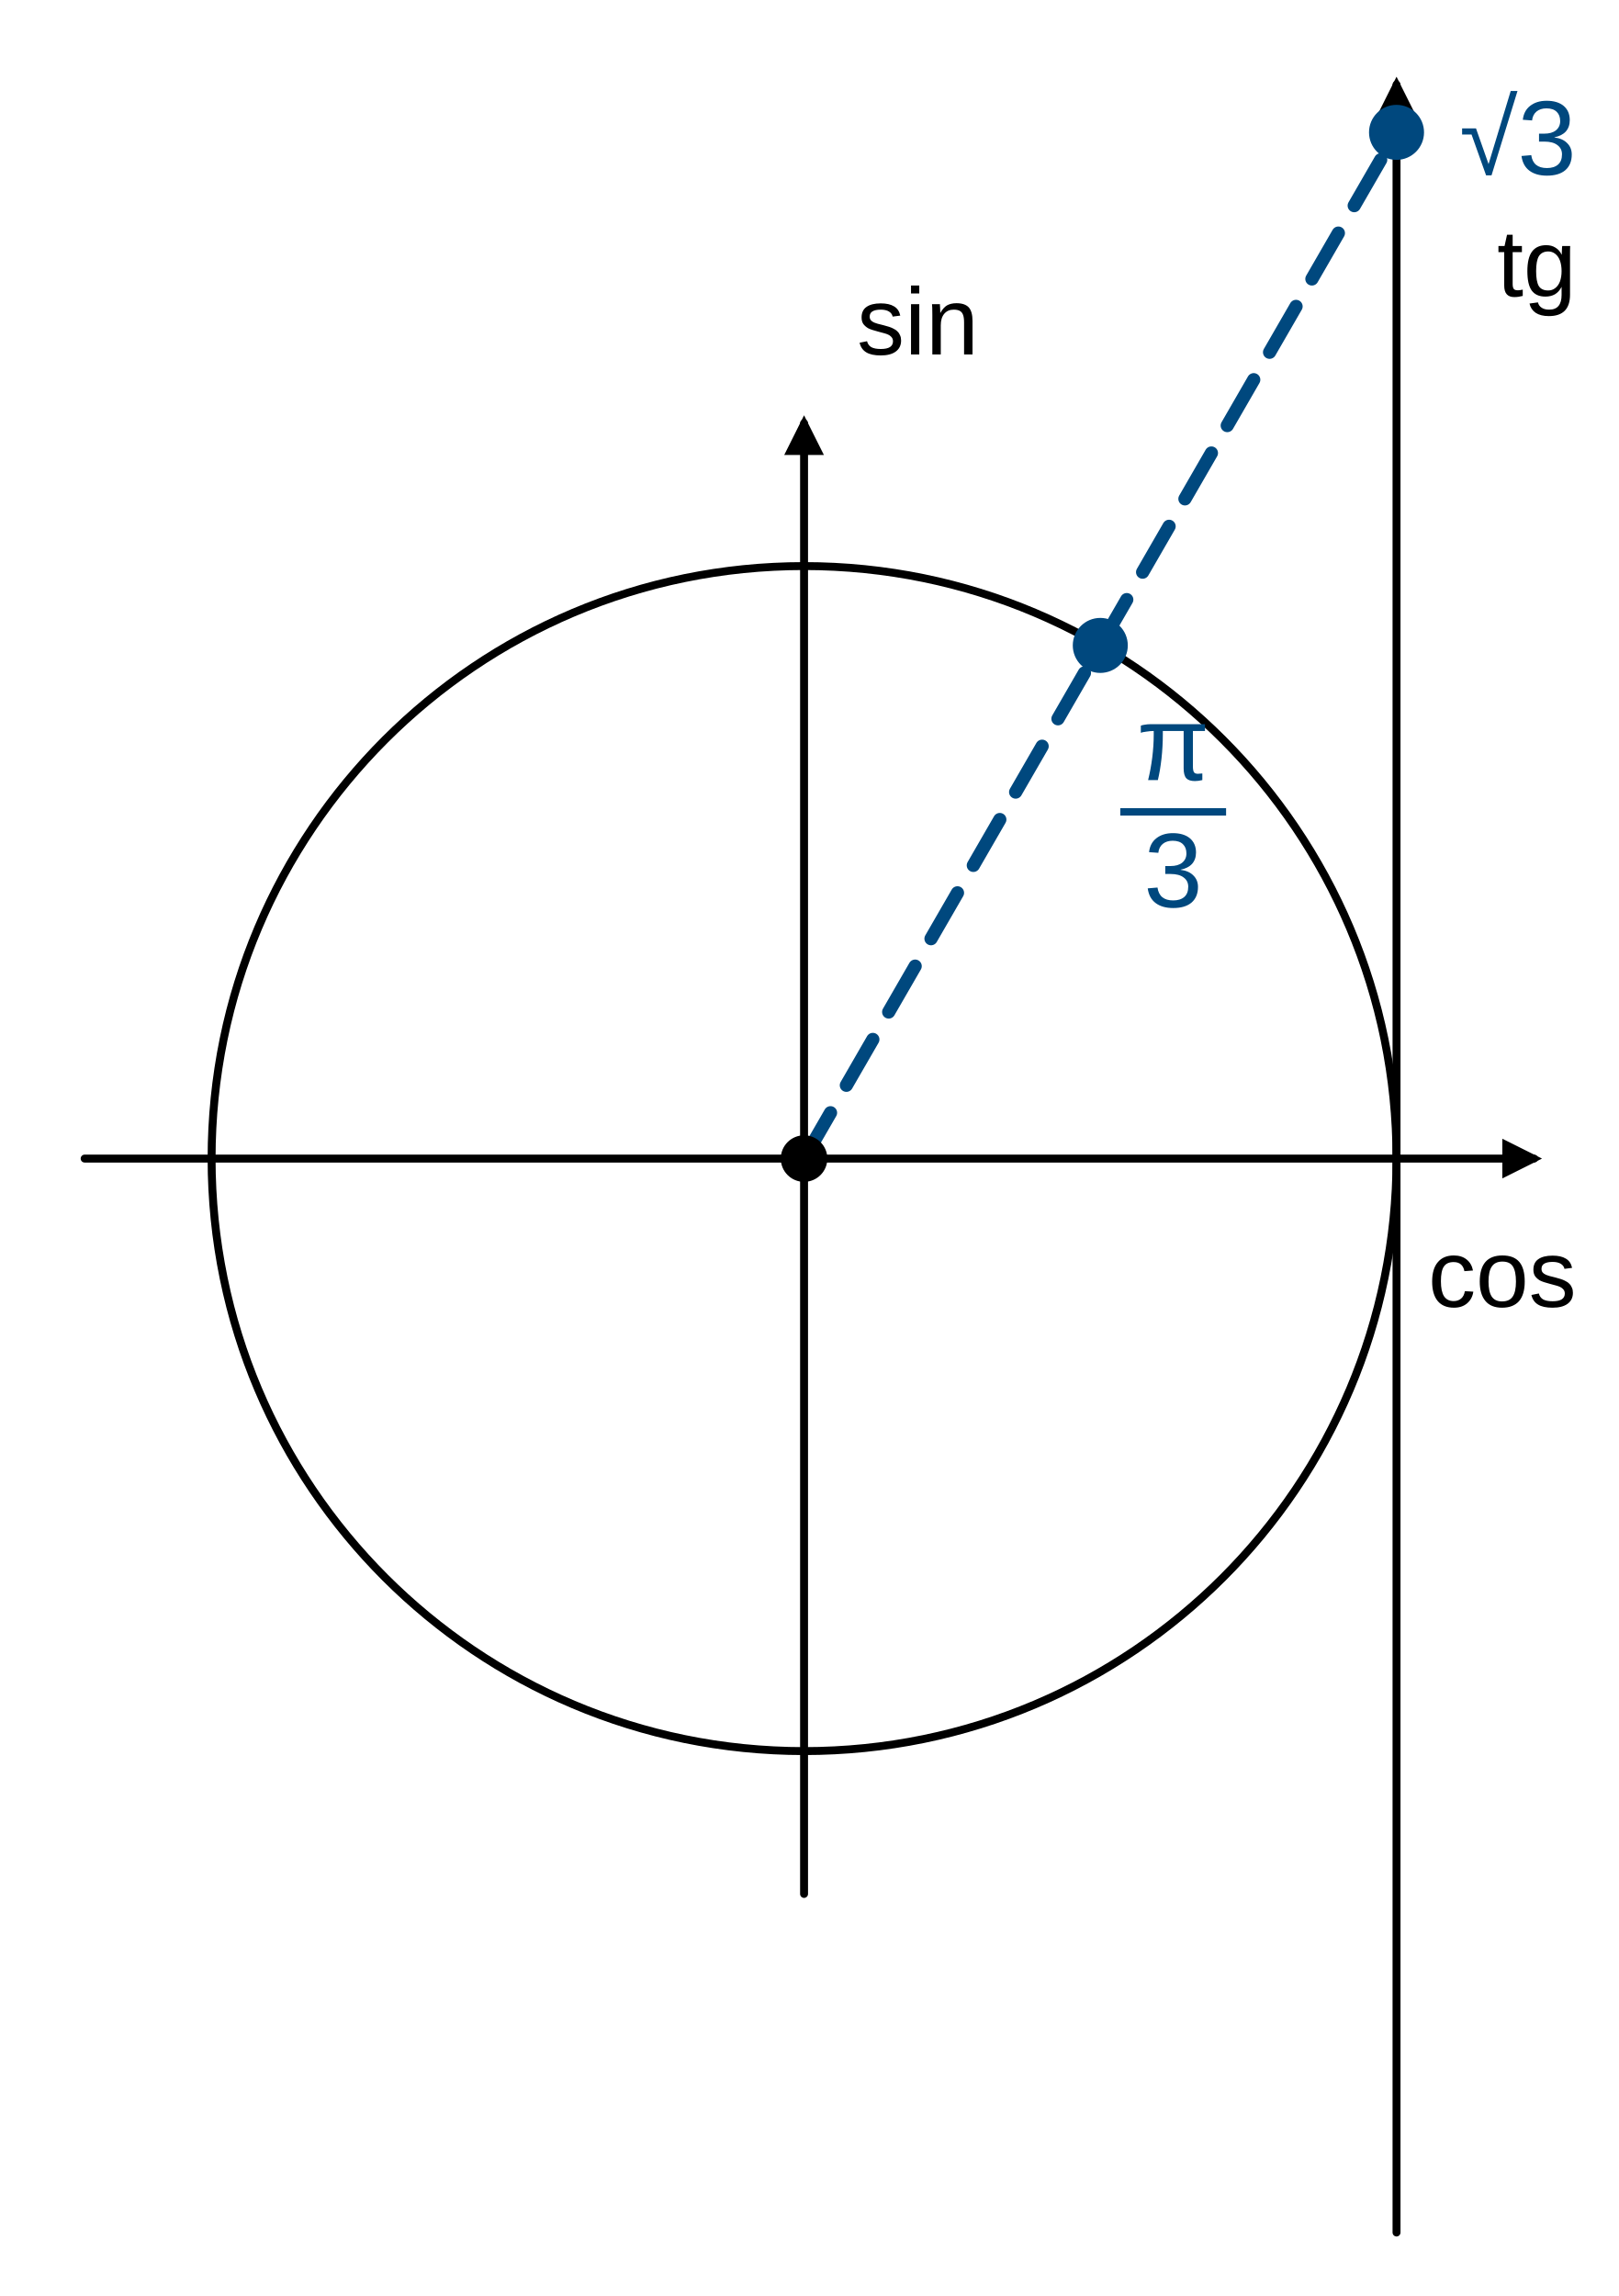
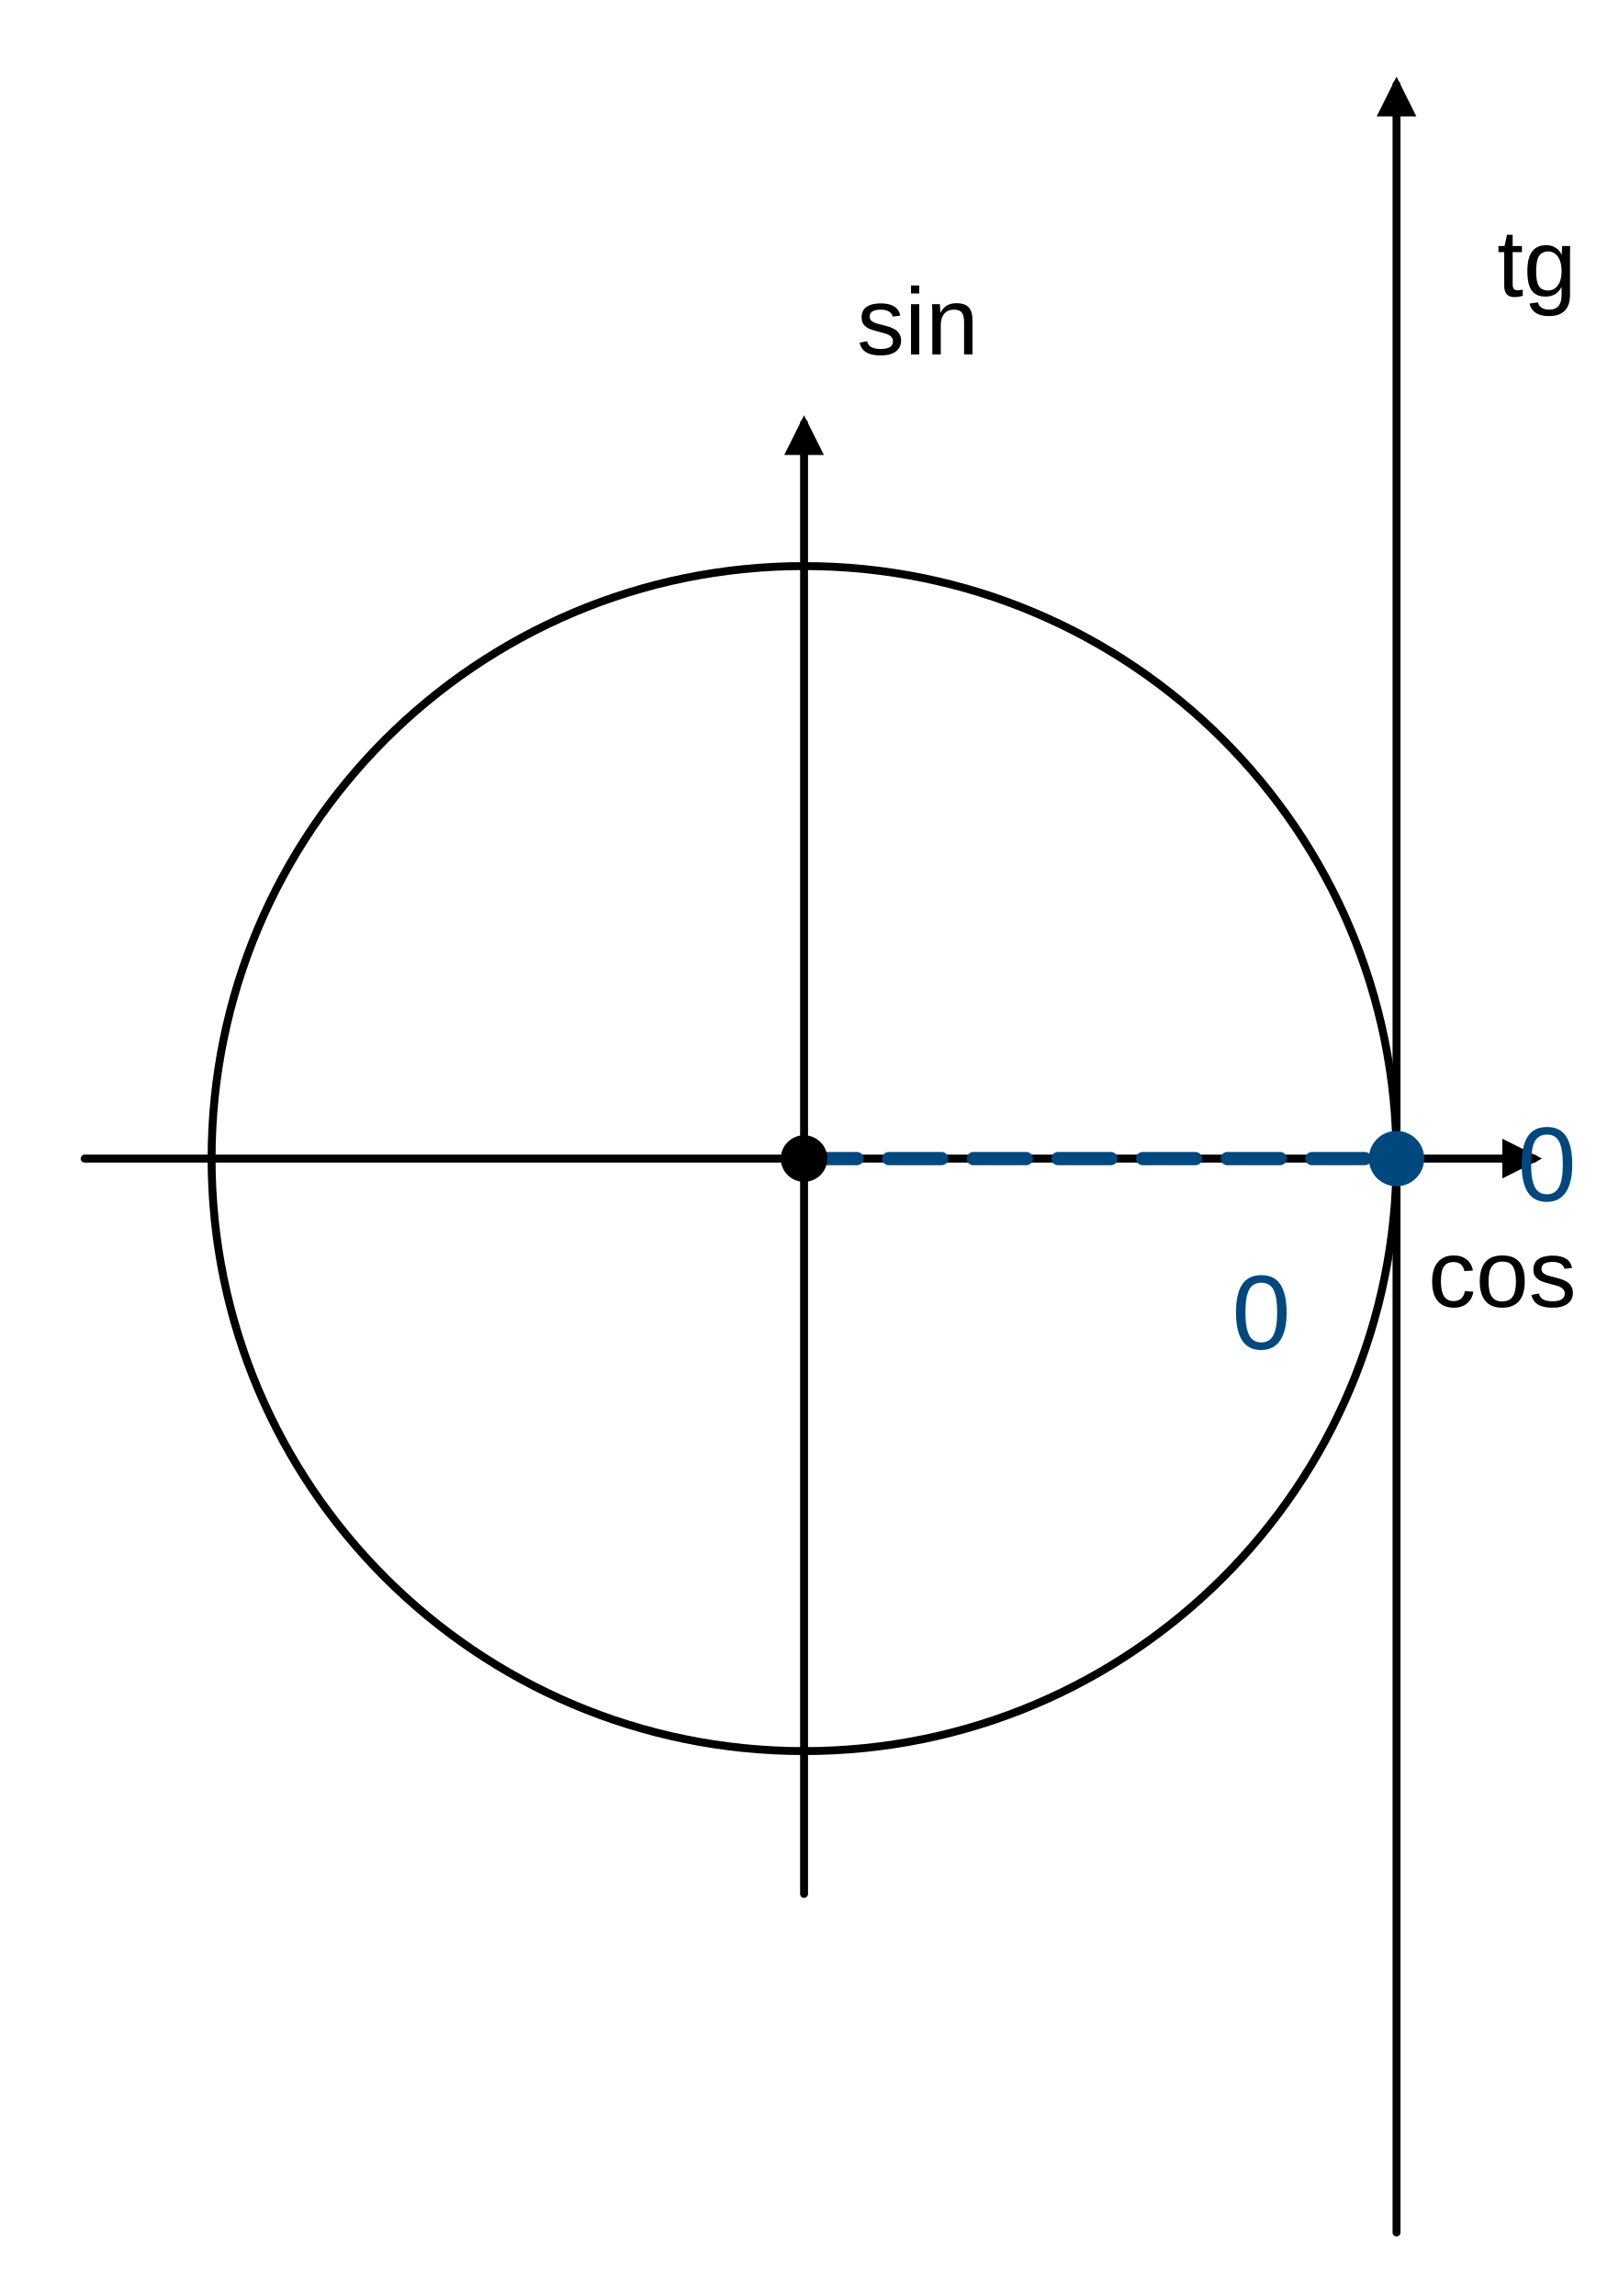
<svg xmlns="http://www.w3.org/2000/svg" width="153" height="217" viewBox="0 0 153 217" role="img" aria-labelledby="title desc">
  <defs>
    <marker id="axis-arrow" markerWidth="5" markerHeight="5" refX="4" refY="2.5" orient="auto">
      <path d="M0,0 L5,2.5 L0,5 Z" fill="#000000" />
    </marker>
  </defs>
  <circle cx="76.0" cy="109.5" r="56.0" fill="none" stroke="#000000" stroke-width="0.75" stroke-linecap="round" stroke-linejoin="round" stroke-miterlimit="8" />
  <line x1="8" y1="109.5" x2="145" y2="109.5" fill="none" stroke="#000000" stroke-width="0.75" stroke-linecap="round" stroke-linejoin="round" stroke-miterlimit="8" marker-end="url(#axis-arrow)" />
  <line x1="76.0" y1="179" x2="76.0" y2="40" fill="none" stroke="#000000" stroke-width="0.75" stroke-linecap="round" stroke-linejoin="round" stroke-miterlimit="8" marker-end="url(#axis-arrow)" />
  <line x1="132" y1="211" x2="132" y2="8" fill="none" stroke="#000000" stroke-width="0.75" stroke-linecap="round" stroke-linejoin="round" stroke-miterlimit="8" marker-end="url(#axis-arrow)" />
-   <line x1="76" y1="109.5" x2="132" y2="12.51" fill="none" stroke="#00487E" stroke-width="1.25" stroke-linecap="round" stroke-linejoin="round" stroke-miterlimit="8" stroke-dasharray="5,3" />
-   <circle cx="104" cy="61" r="2.6" fill="#00487E" />
-   <circle cx="132" cy="12.51" r="2.6" fill="#00487E" />
+   <line x1="76" y1="109.5" x2="132" y2="109.5" fill="none" stroke="#00487E" stroke-width="1.25" stroke-linecap="round" stroke-linejoin="round" stroke-miterlimit="8" stroke-dasharray="5,3" />
+   <circle cx="132" cy="109.5" r="2.6" fill="#00487E" />
+   <circle cx="132" cy="109.5" r="2.6" fill="#00487E" />
  <circle cx="76.0" cy="109.5" r="2.2" fill="#000000" />
-   <text x="149" y="16.51" fill="#00487E" font-family="Liberation Sans, DejaVu Sans, sans-serif" font-size="10" text-anchor="end">√3</text>
-   <g data-angle="π/3" fill="#00487E" font-family="Liberation Sans, DejaVu Sans, sans-serif" font-size="10">
-     <text x="110.89" y="73.73" text-anchor="middle">π</text>
-     <line x1="105.89" y1="76.73" x2="115.89" y2="76.73" stroke="#00487E" stroke-width="0.7" />
-     <text x="110.89" y="85.73" text-anchor="middle">3</text>
-   </g>
+   <text x="149" y="113.5" fill="#00487E" font-family="Liberation Sans, DejaVu Sans, sans-serif" font-size="10" text-anchor="end">0</text>
+   <text x="122" y="127.5" fill="#00487E" font-family="Liberation Sans, DejaVu Sans, sans-serif" font-size="10" text-anchor="end">0</text>
  <text x="149" y="28" fill="#000000" font-family="Liberation Sans, DejaVu Sans, sans-serif" font-size="9" text-anchor="end">tg</text>
  <text x="81" y="33.5" fill="#000000" font-family="Liberation Sans, DejaVu Sans, sans-serif" font-size="9" text-anchor="start">sin</text>
  <text x="149" y="123.5" fill="#000000" font-family="Liberation Sans, DejaVu Sans, sans-serif" font-size="9" text-anchor="end">cos</text>
</svg>
